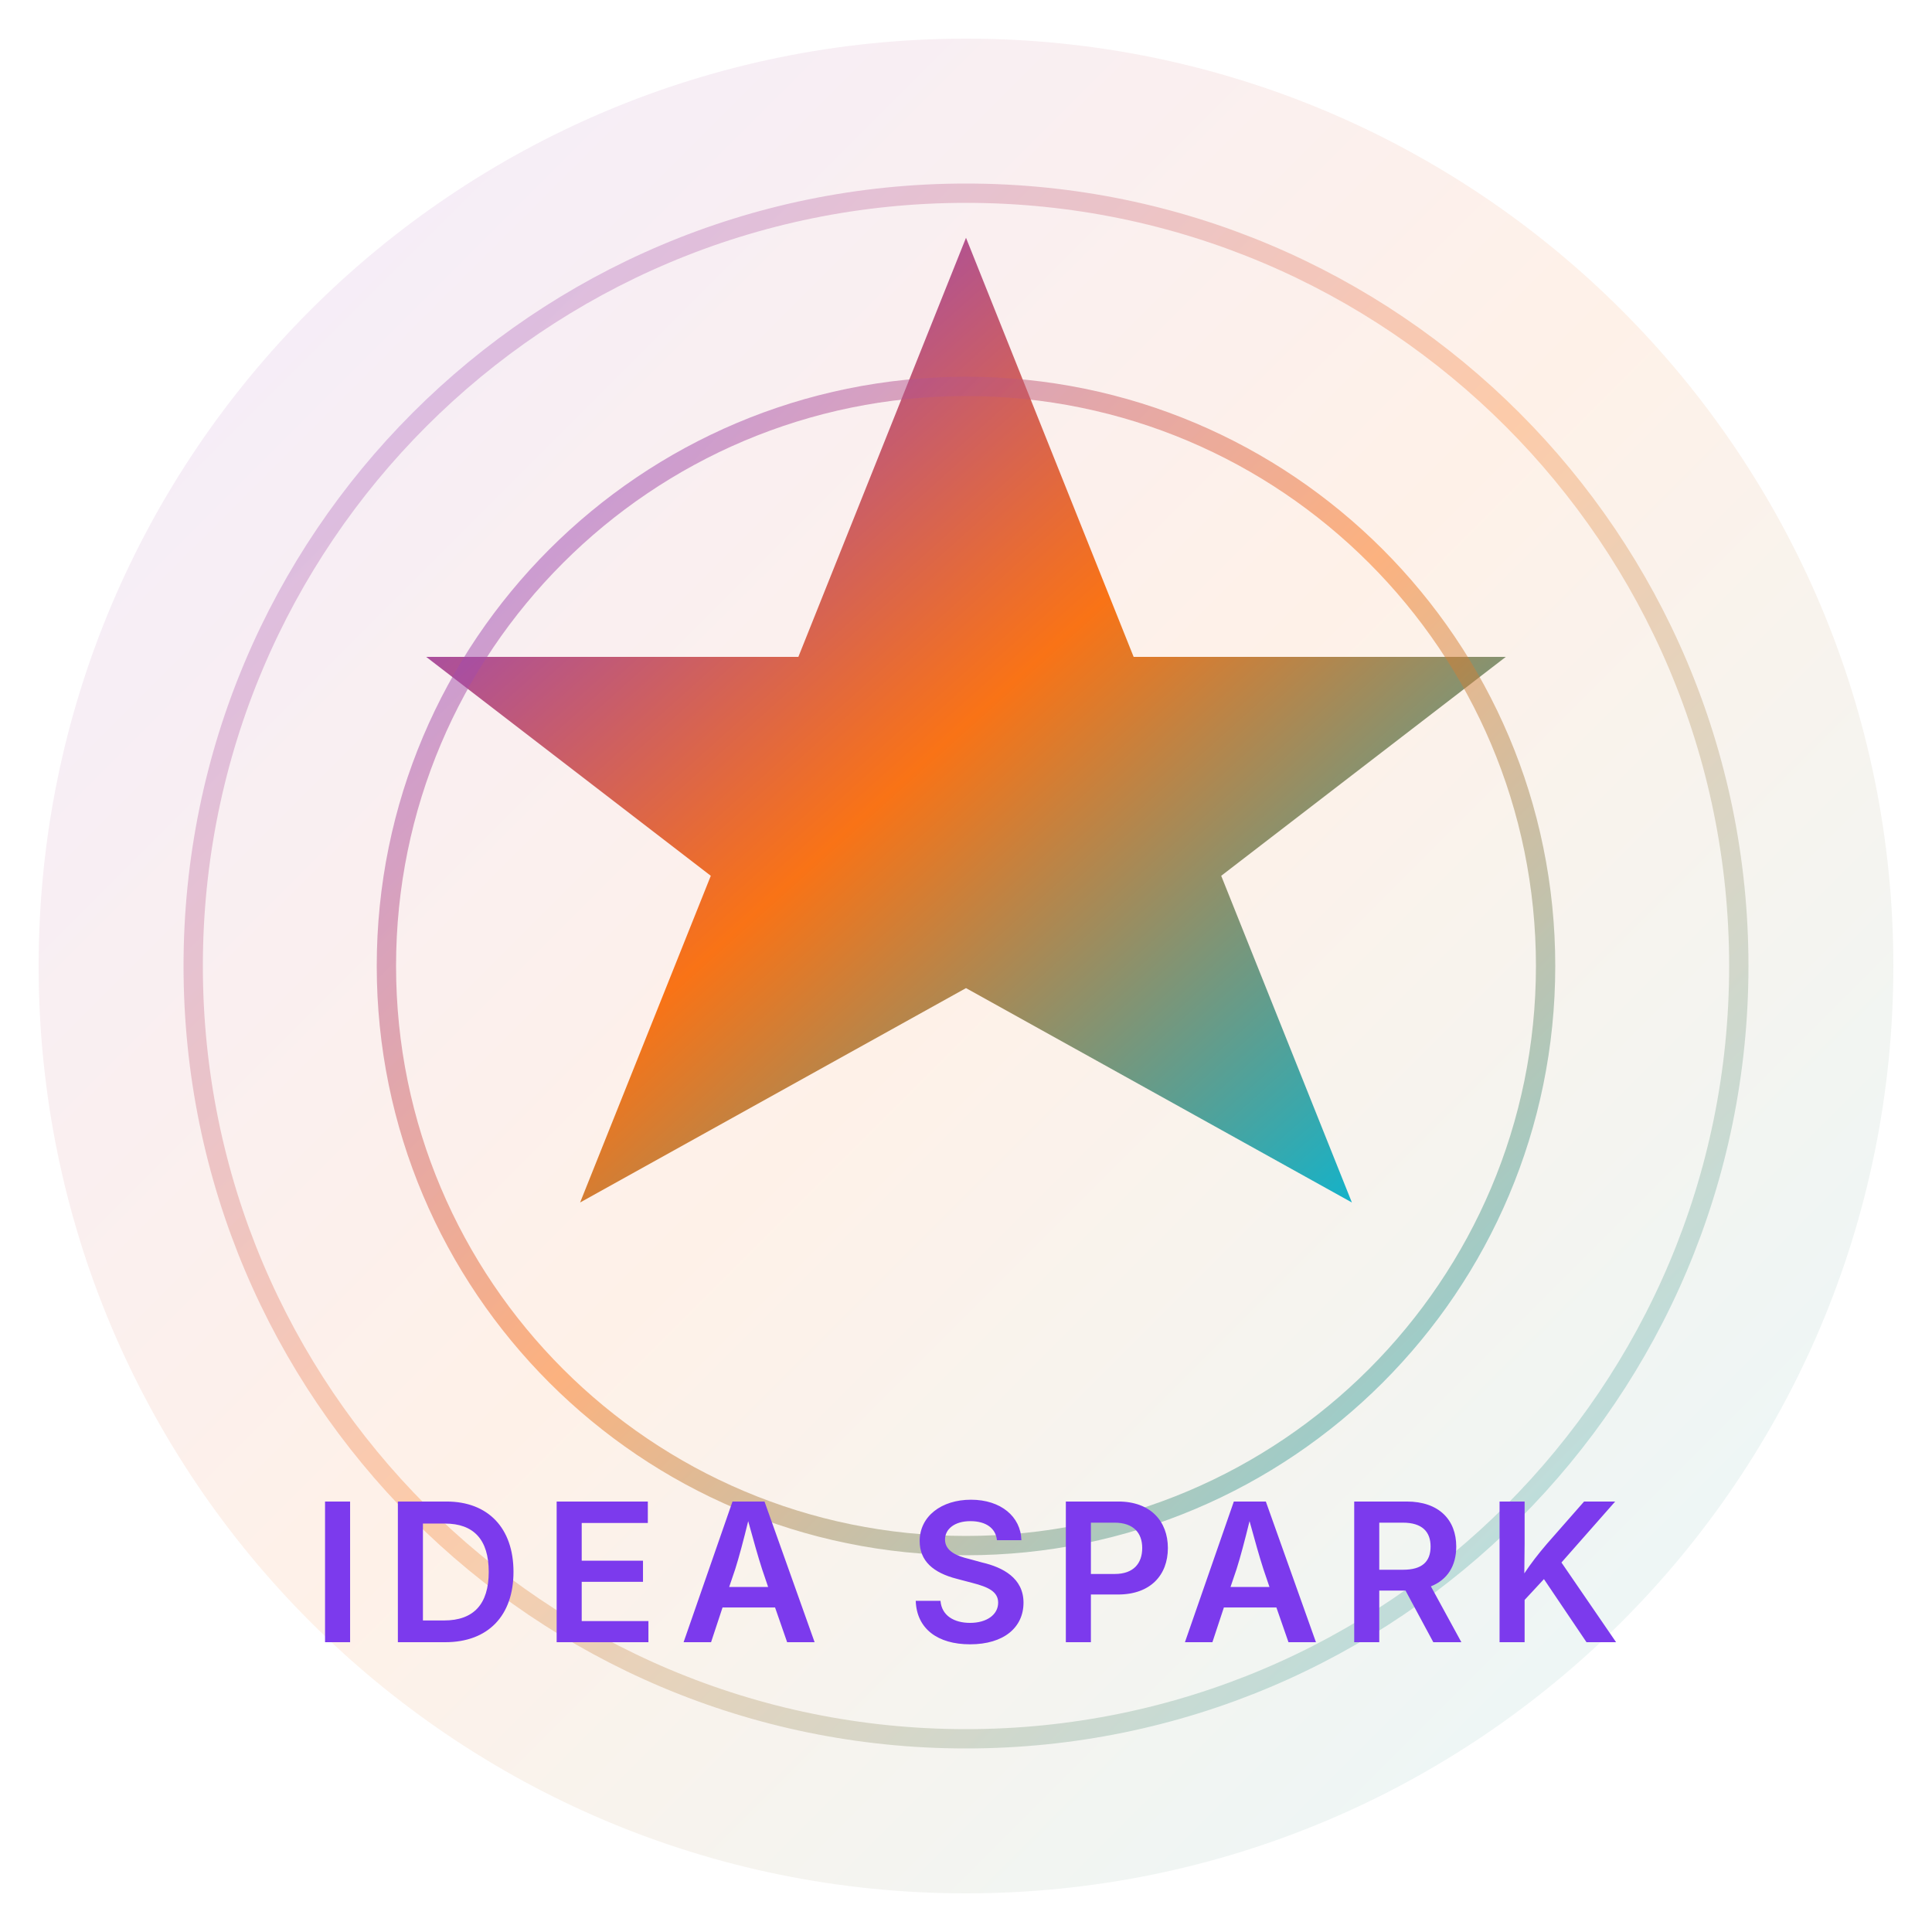
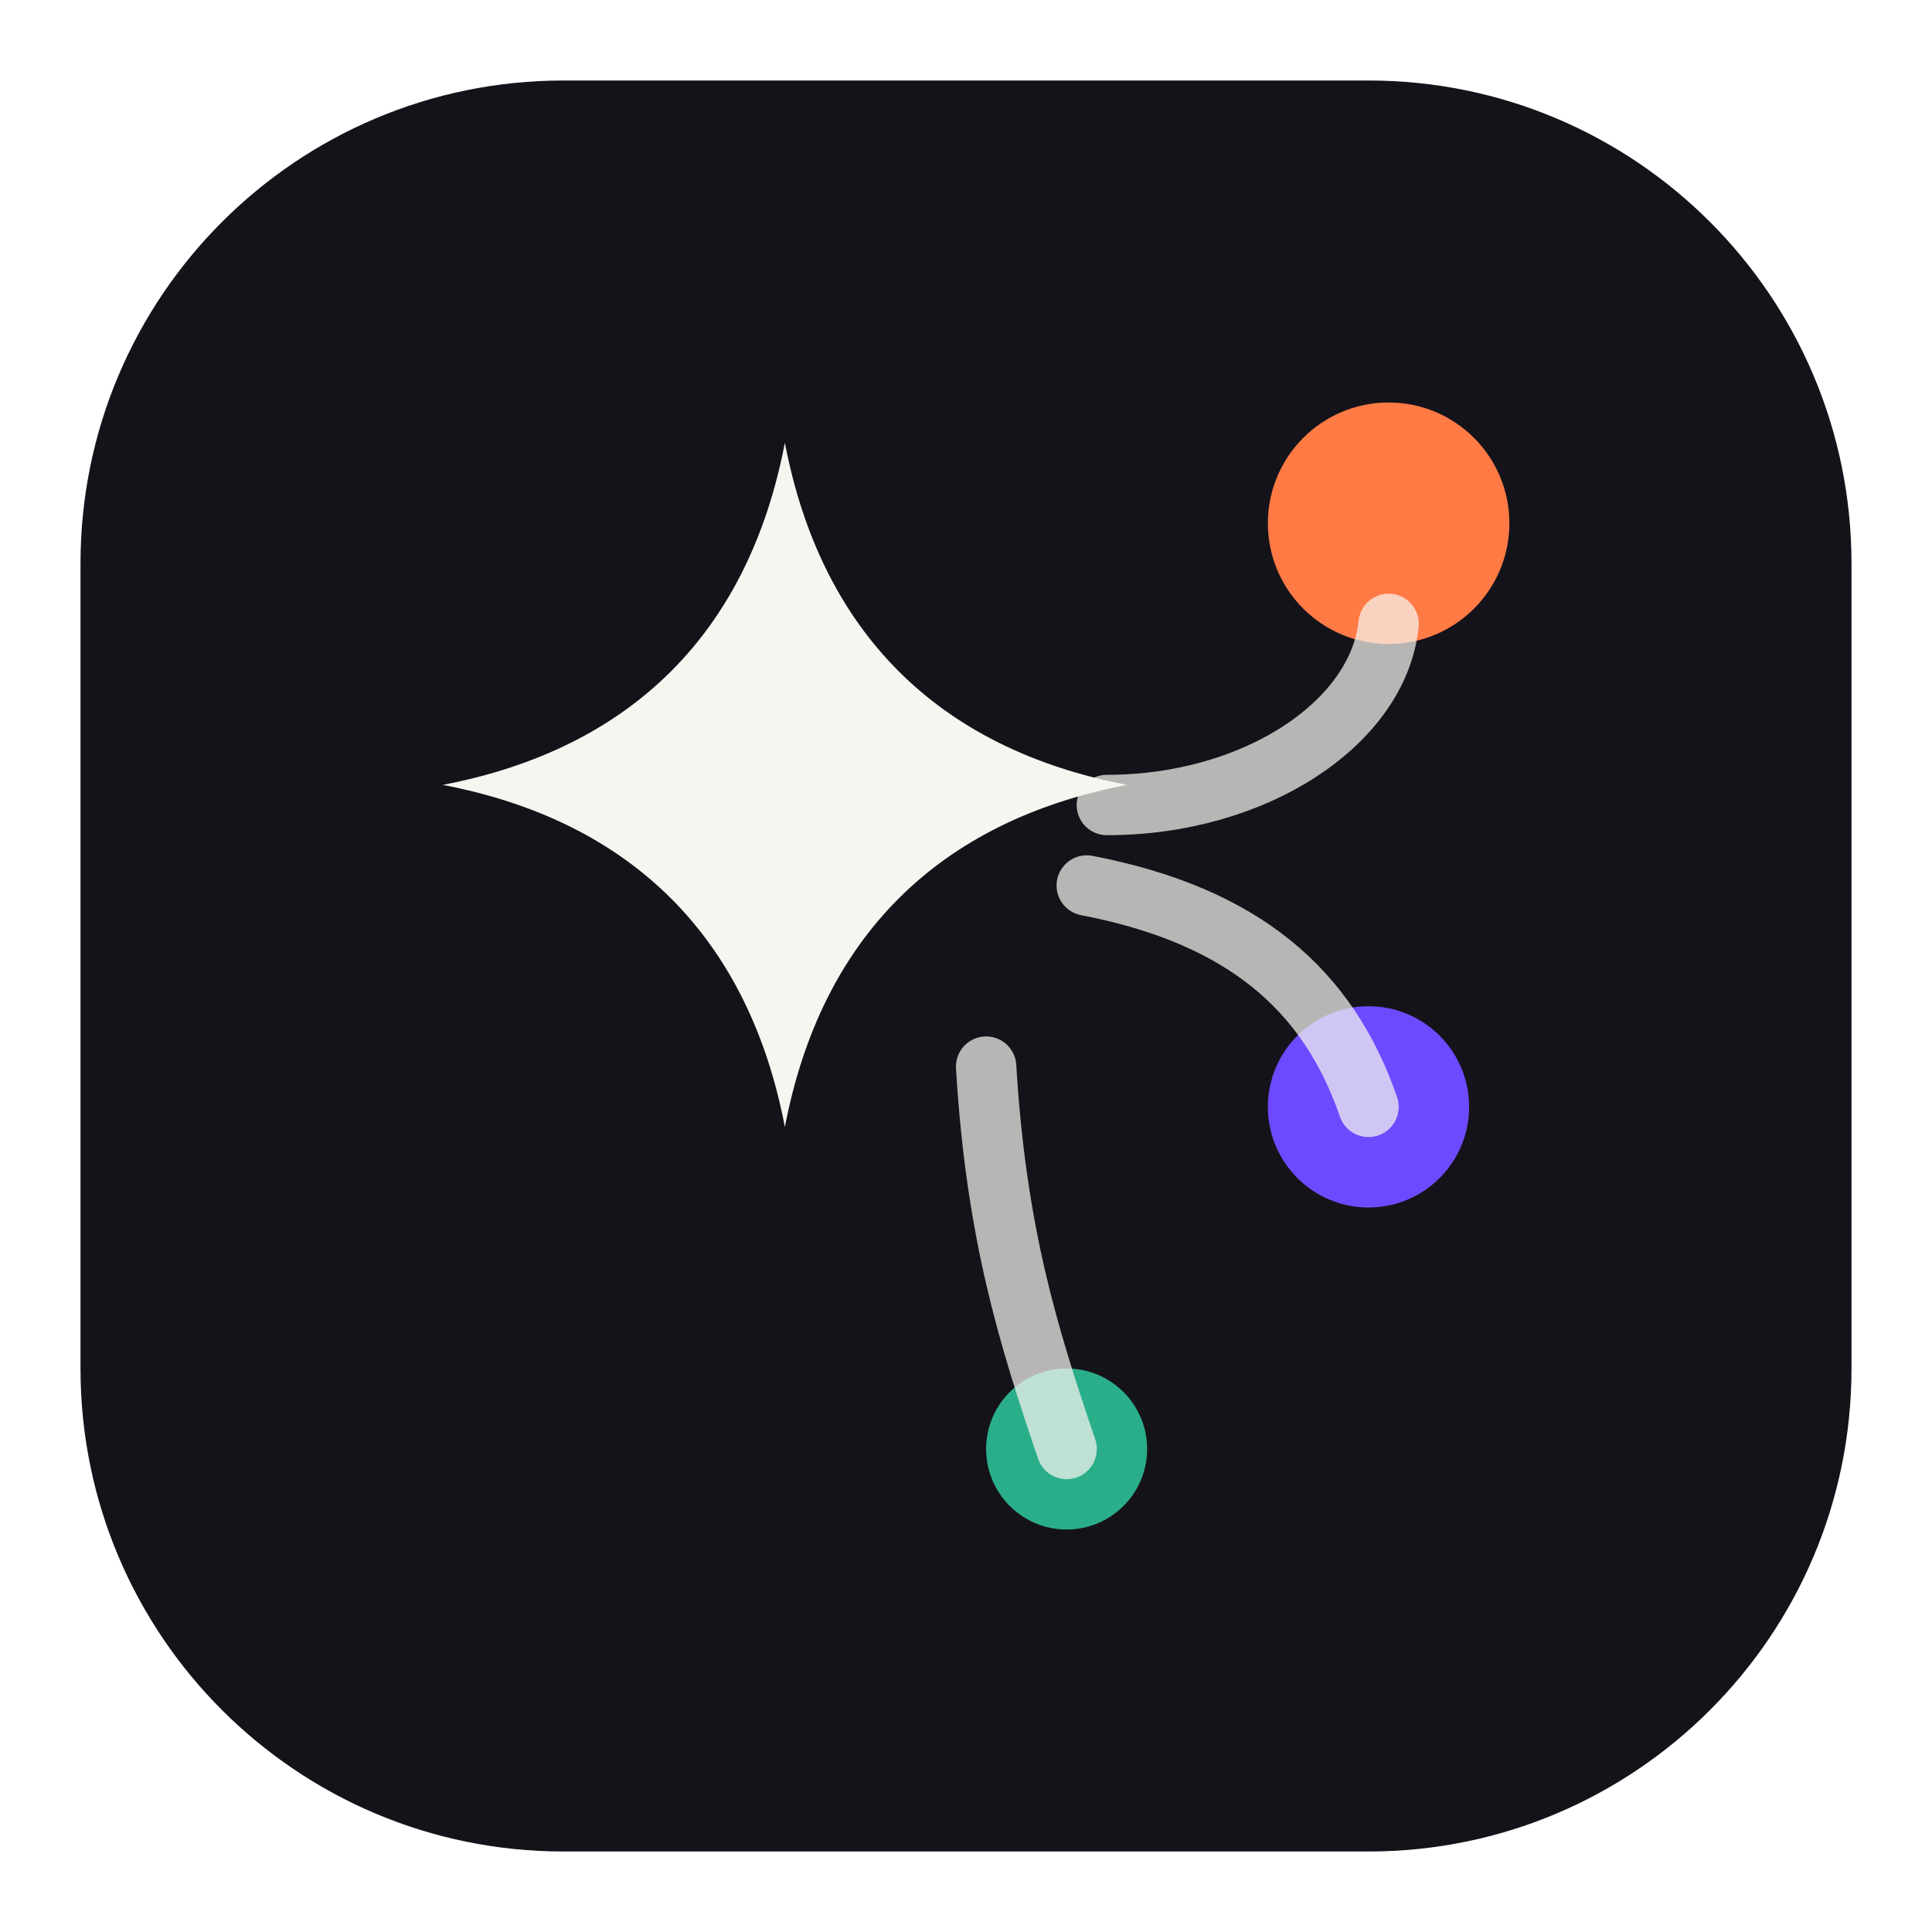
- <svg xmlns="http://www.w3.org/2000/svg" viewBox="0 0 100 100">
-   <defs>
-     <linearGradient id="sparkGradient" x1="0%" y1="0%" x2="100%" y2="100%">
-       <stop offset="0%" style="stop-color:#7C3AED;stop-opacity:1" />
-       <stop offset="50%" style="stop-color:#F97316;stop-opacity:1" />
-       <stop offset="100%" style="stop-color:#06B6D4;stop-opacity:1" />
-     </linearGradient>
-   </defs>
-   <circle cx="50" cy="50" r="48" fill="url(#sparkGradient)" opacity="0.1" />
-   <g transform="translate(50, 50)">
-     <path d="M0,-35 L8,-15 L25,-15 L12,-5 L18,10 L0,0 L-18,10 L-12,-5 L-25,-15 L-8,-15 Z" fill="url(#sparkGradient)" stroke="url(#sparkGradient)" stroke-width="2" />
-     <circle cx="0" cy="0" r="40" fill="none" stroke="url(#sparkGradient)" stroke-width="1" opacity="0.3" />
-     <circle cx="0" cy="0" r="30" fill="none" stroke="url(#sparkGradient)" stroke-width="1" opacity="0.5" />
-   </g>
-   <text x="50" y="85" font-family="system-ui, -apple-system, sans-serif" font-size="10" font-weight="600" fill="#7C3AED" text-anchor="middle" letter-spacing="1">IDEA SPARK</text>
+ <svg xmlns="http://www.w3.org/2000/svg" viewBox="0 0 96 96" role="img" aria-labelledby="title">
+   <rect x="4" y="4" width="88" height="88" rx="24" fill="#15131A" />
+   <path d="M39 22c1.8 9.4 7.6 15.2 17 17-9.4 1.8-15.2 7.6-17 17-1.8-9.4-7.6-15.2-17-17 9.4-1.8 15.2-7.6 17-17Z" fill="#F7F5F0" />
+   <circle cx="69" cy="26" r="6" fill="#FF7A45" />
+   <circle cx="68" cy="55" r="5" fill="#6D4AFF" />
+   <circle cx="53" cy="72" r="4" fill="#2AAE8A" />
+   <path d="M55 40c7.4 0 13.5-4.1 14-9M54 44c7.8 1.5 12 5.2 14 11M49 53c.5 8.3 2.1 13.4 4 19" fill="none" stroke="#F7F5F0" stroke-width="3" stroke-linecap="round" opacity=".72" />
</svg>
